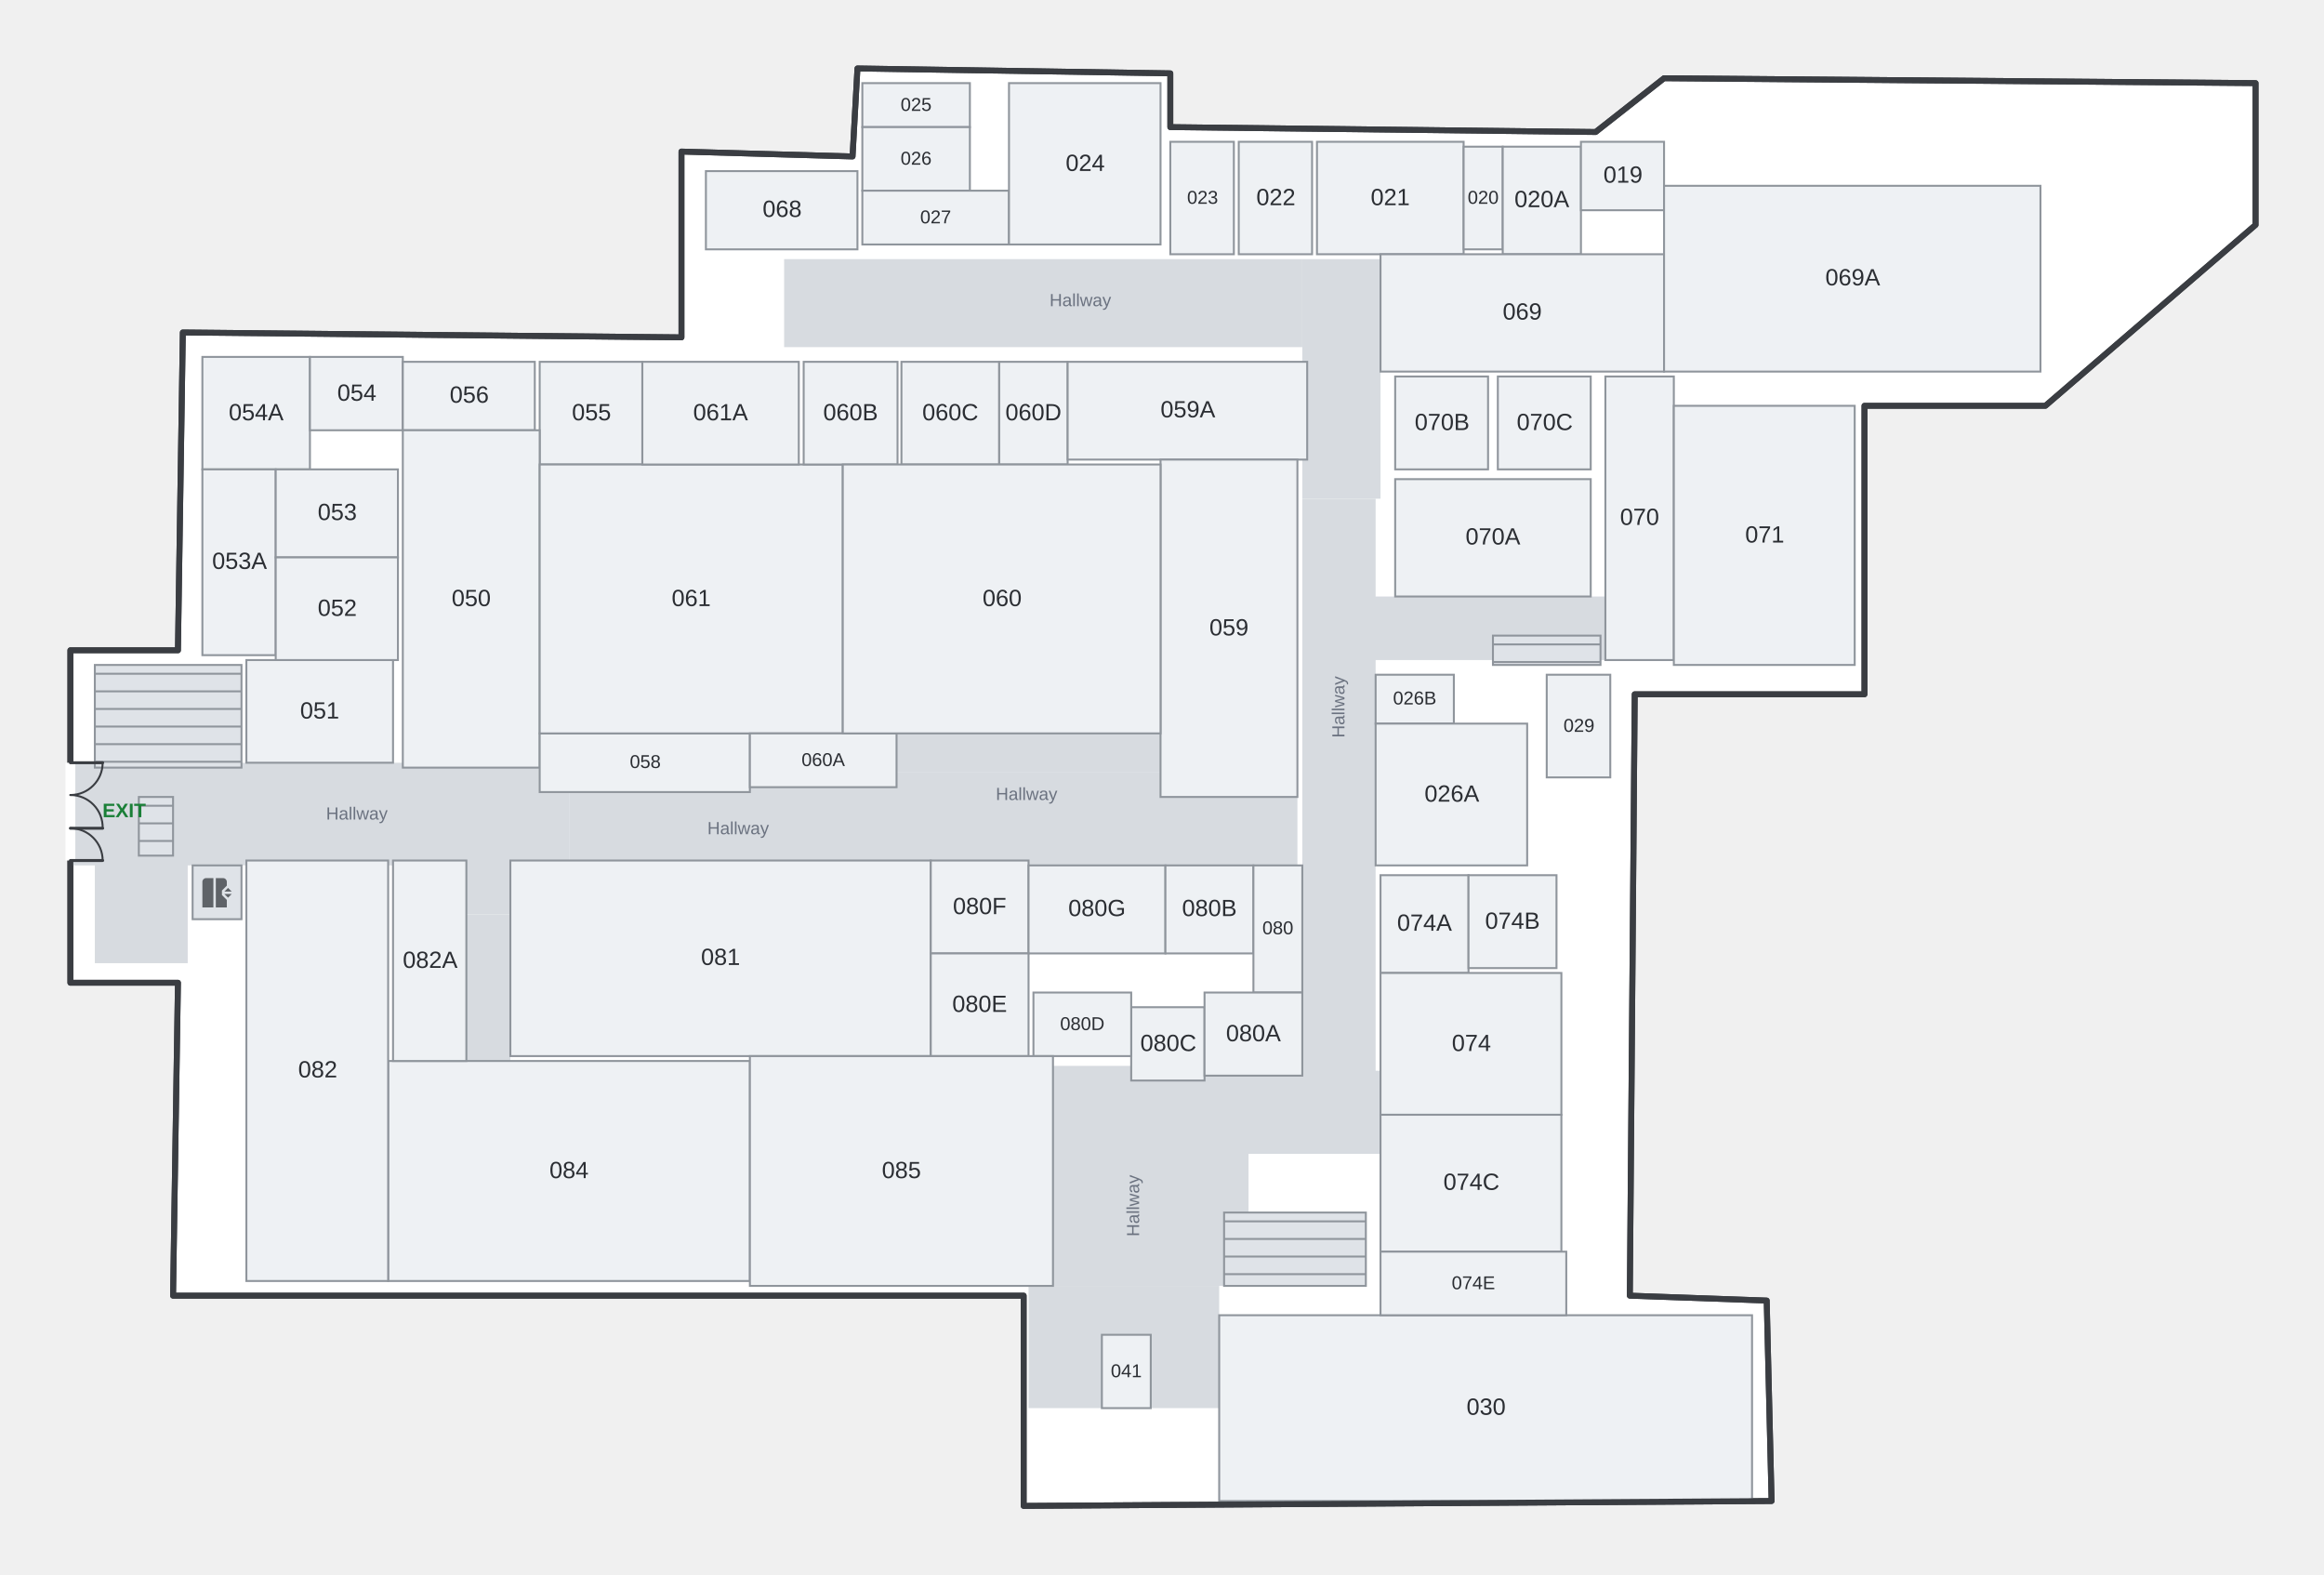
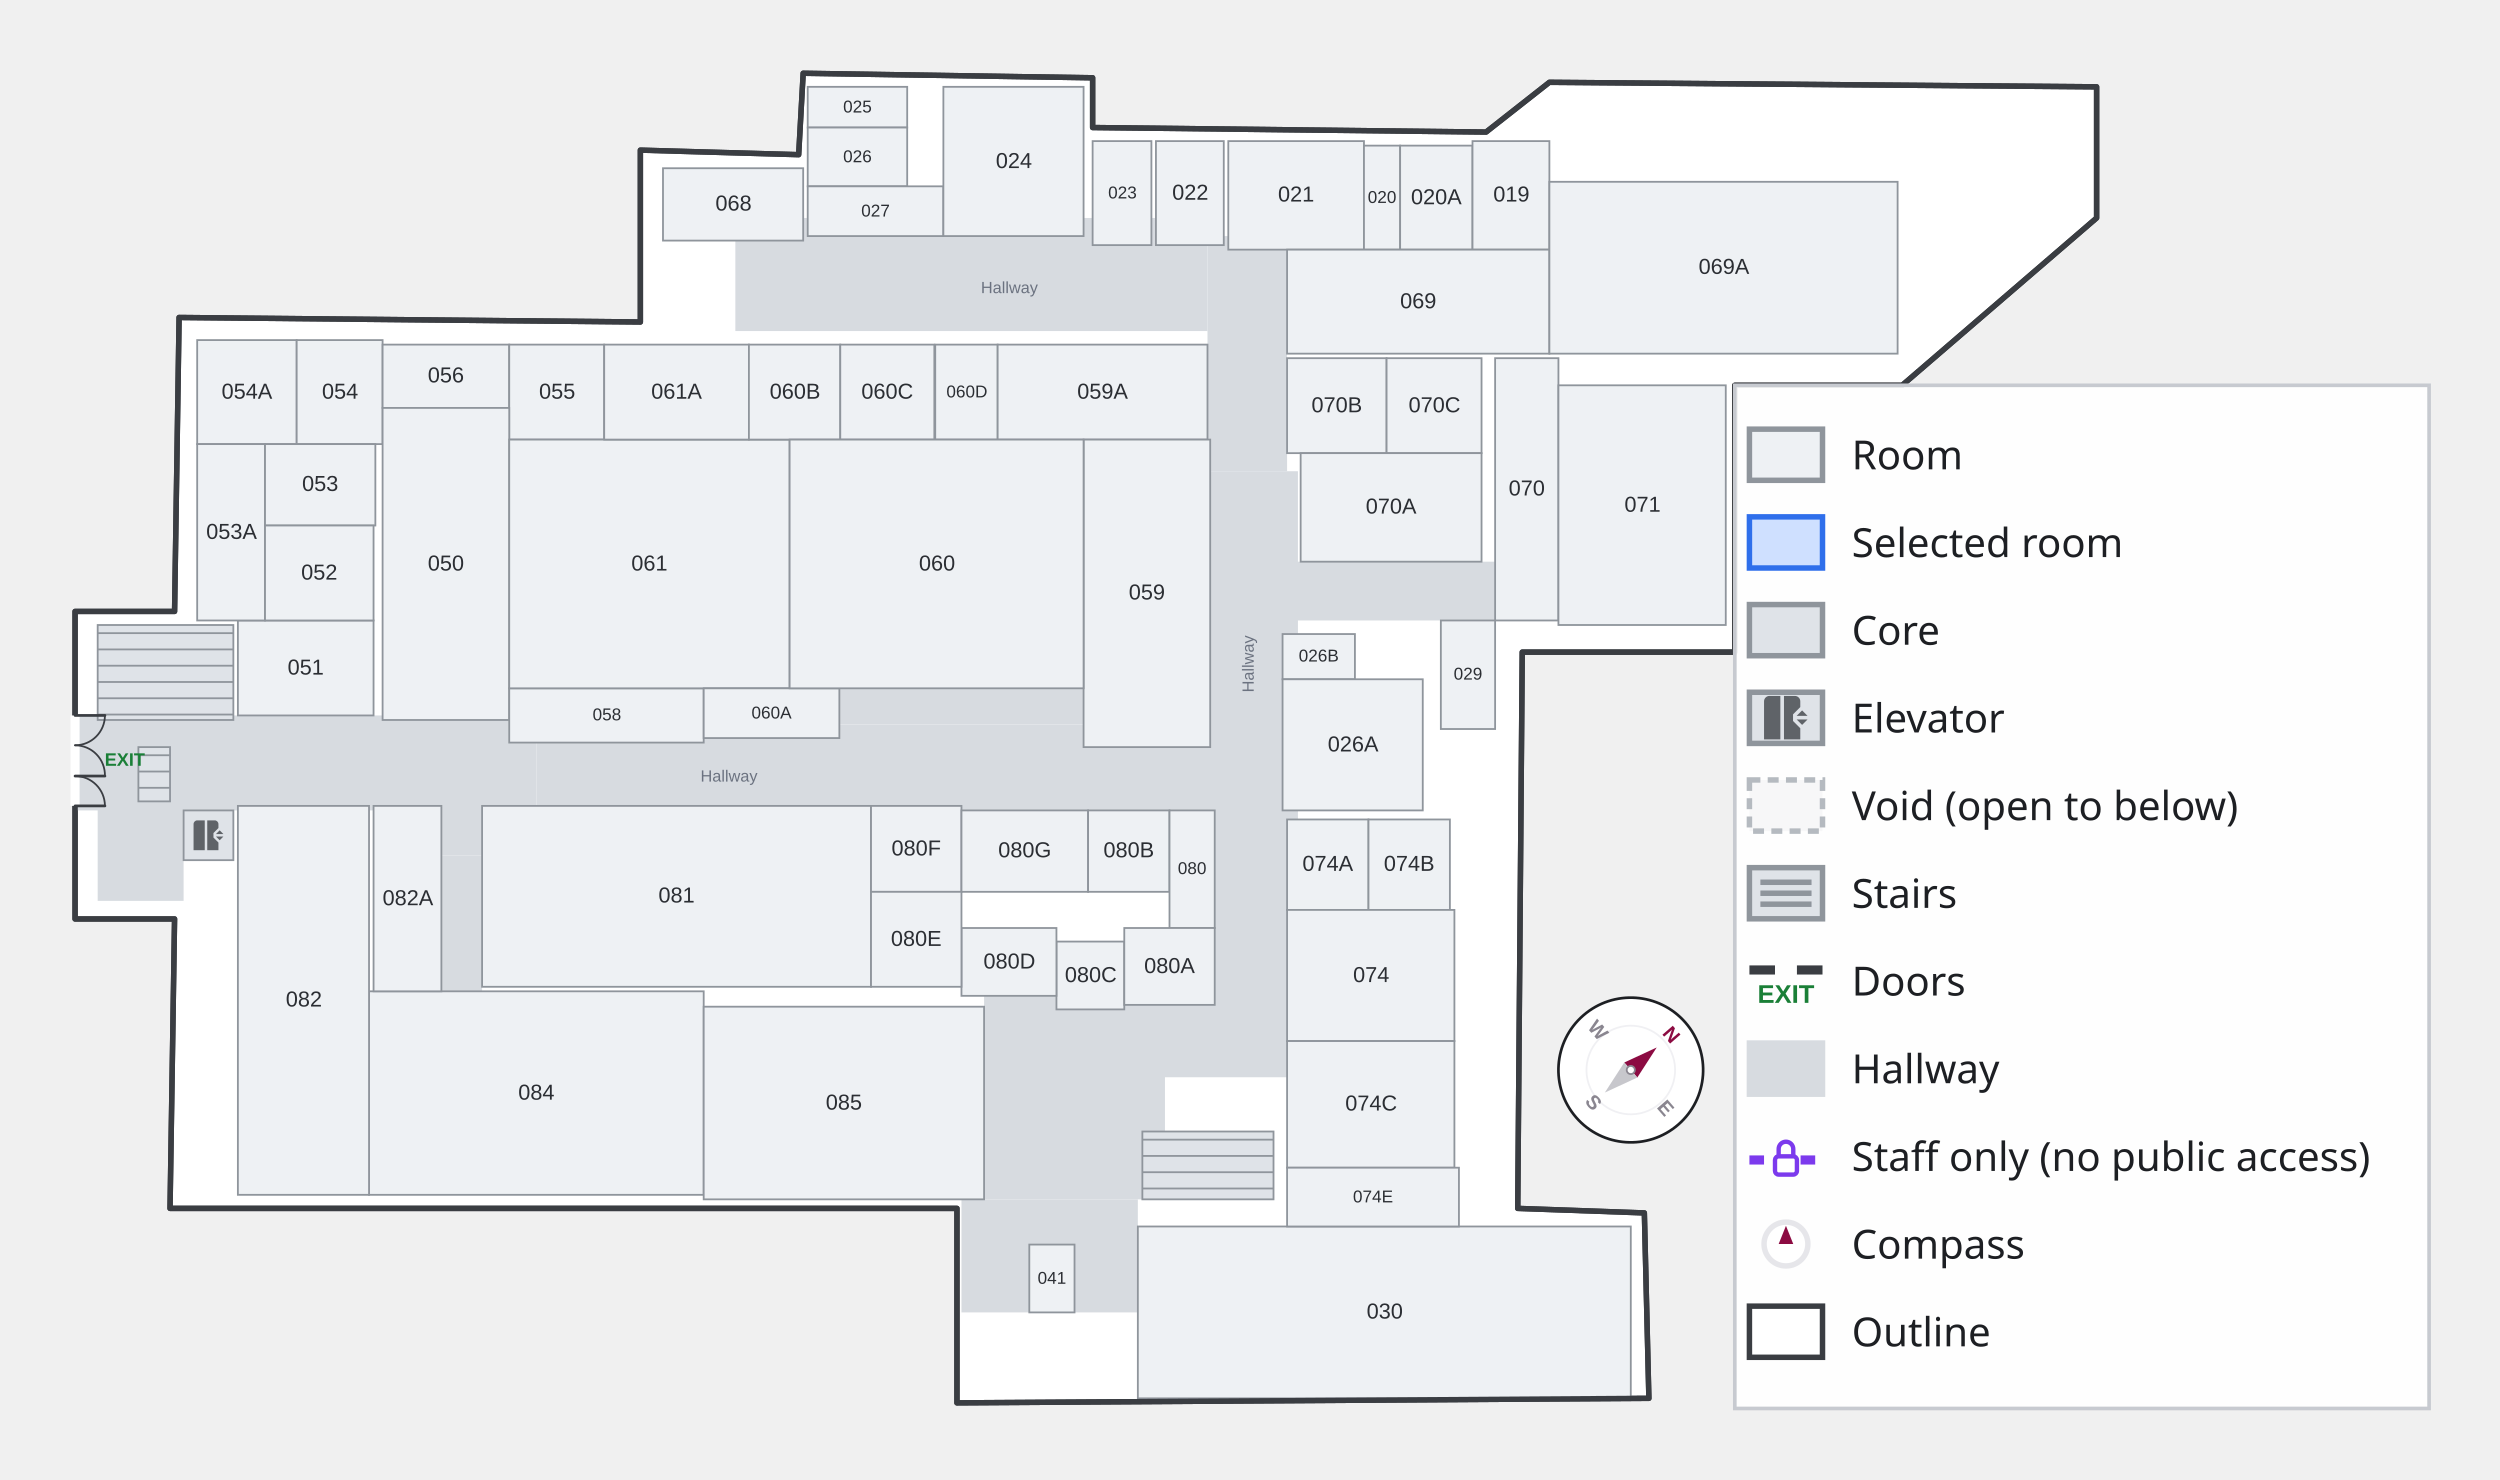
- <svg xmlns="http://www.w3.org/2000/svg" viewBox="-7 -85 2377 1610" font-family="-apple-system, 'SF Pro Text', 'Helvetica Neue', Arial, sans-serif">
+ <svg xmlns="http://www.w3.org/2000/svg" viewBox="-18 -96 2764 1636" font-family="-apple-system, 'SF Pro Text', 'Helvetica Neue', Arial, sans-serif">
  <style>
    .floor { fill: #ffffff; stroke: #3a3d42; stroke-width: 6; stroke-linejoin: round; }
    .room  { fill: #eef1f4; stroke: #8f959c; stroke-width: 2; }
    .ours  { fill: #f5e3ea; stroke: #8f959c; stroke-width: 2; }
    .core  { fill: #dfe3e8; stroke: #8f959c; stroke-width: 2; }
    .void  { fill: #f7f7f8; stroke: #b5bac0; stroke-width: 2; stroke-dasharray: 10 8; }
    .dim   { fill: #8a8f96; text-anchor: middle; dominant-baseline: middle; }
    .stair { stroke: #8f959c; stroke-width: 2; }
    .hall  { fill: #d7dbe0; stroke: none; }
    .hall-lbl { fill: #6b7280; font-size: 18px; text-anchor: middle; dominant-baseline: middle; }
    .authwall { stroke: #7c3aed; stroke-width: 6; stroke-dasharray: 10 8; }
    .door  { stroke: #ffffff; stroke-width: 10; }
    .lbl   { fill: #2b2e33; font-size: 24px; text-anchor: middle; dominant-baseline: middle; }
    .lblS  { fill: #2b2e33; font-size: 19px; text-anchor: middle; dominant-baseline: middle; }
    .name  { fill: #1d1f23; font-size: 30px; font-weight: 700; text-anchor: middle; dominant-baseline: middle; }
    .exit  { fill: #1a7f37; font-size: 20px; font-weight: 700; text-anchor: middle; dominant-baseline: middle; }
    .compass-letter { font-size: 22px; font-weight: 600; fill: #8a8690; text-anchor: middle; }
    .compass-north  { fill: #8C0B42; }
    .floor-edge { fill:none; stroke:#3a3d42; stroke-width:6; stroke-linejoin:round; }
  </style>
  <polygon class="floor" points="1660,1240 1800,1245 1805,1450 1040,1455 1040,1240 170,1240 175,920 65,920 65,580 175,580 180,255 690,260 690,70 865,75 870,-15 1190,-10 1190,45 1625,50 1695,-5 2300,0 2300,145 2085,330 1900,330 1900,625 1665,625" />
  <rect class="hall" x="65" y="695" width="510" height="105" />
  <rect class="hall" x="90" y="795" width="95" height="105" />
  <rect class="hall" x="465" y="795" width="50" height="55" />
  <rect class="hall" x="465" y="850" width="50" height="155" />
  <rect class="hall" x="575" y="705" width="745" height="105" />
  <rect class="hall" x="910" y="660" width="270" height="45" />
  <rect class="hall" x="1070" y="1005" width="200" height="225" />
  <rect class="hall" x="1250" y="1010" width="155" height="85" />
-   <rect class="hall" x="1325" y="425" width="75" height="660" />
-   <rect class="hall" x="1325" y="180" width="80" height="245" />
-   <rect class="hall" x="795" y="180" width="530" height="90" />
+   <rect class="hall" x="1317" y="425" width="100" height="660" />
+   <rect class="hall" x="1317" y="165" width="88" height="260" />
+   <rect class="hall" x="795" y="145" width="522" height="125" />
  <rect class="hall" x="1045" y="1230" width="195" height="125" />
  <rect class="hall" x="1395" y="525" width="240" height="65" />
-   <text class="hall-lbl" x="748" y="763">Hallway</text>
-   <text class="hall-lbl" x="1043" y="728">Hallway</text>
-   <text class="hall-lbl" x="358" y="748">Hallway</text>
+   <text class="hall-lbl" x="788" y="763">Hallway</text>
  <text class="hall-lbl" transform="rotate(-90 1363 638)" x="1363" y="638">Hallway</text>
  <text class="hall-lbl" x="1098" y="223">Hallway</text>
-   <text class="hall-lbl" transform="rotate(-90 1153 1148)" x="1153" y="1148">Hallway</text>
-   <rect class="core" x="190" y="800" width="50" height="55" />
-   <g class="icon" transform="translate(200,813) scale(1.25)">
+   <rect class="core" x="185" y="800" width="55" height="55" />
+   <g class="icon" transform="translate(196,811) scale(1.375)">
    <path d="m21 16-3-3h6zm0-8-3 3h6zm-12-8h-6c-1.654 0-3 1.346-3 3v21h9zm11 6.171v-3.171c0-1.654-1.346-3-3-3h-6v24h9v-6.171l-4-4v-3.657l4-4z" fill="#5f6368" />
  </g>
  <rect class="room" x="515" y="795" width="430" height="200" />
  <text class="lbl" x="730" y="895">081</text>
  <rect class="room" x="945" y="795" width="100" height="95" />
  <text class="lbl" x="995" y="843">080F</text>
  <rect class="room" x="1045" y="800" width="140" height="90" />
  <text class="lbl" x="1115" y="845">080G</text>
  <rect class="room" x="1185" y="800" width="90" height="90" />
  <text class="lbl" x="1230" y="845">080B</text>
  <rect class="room" x="1275" y="800" width="50" height="130" />
  <text class="lblS" x="1300" y="865">080</text>
  <rect class="room" x="1150" y="945" width="75" height="75" />
  <text class="lbl" x="1188" y="983">080C</text>
  <rect class="room" x="1225" y="930" width="100" height="85" />
  <text class="lbl" x="1275" y="973">080A</text>
-   <rect class="room" x="1050" y="930" width="100" height="65" />
-   <text class="lblS" x="1100" y="963">080D</text>
+   <rect class="room" x="1045" y="930" width="105" height="75" />
+   <text class="lbl" x="1098" y="968">080D</text>
  <rect class="room" x="945" y="890" width="100" height="105" />
  <text class="lbl" x="995" y="943">080E</text>
  <rect class="room" x="390" y="1000" width="370" height="225" />
  <text class="lbl" x="575" y="1113">084</text>
  <rect class="room" x="395" y="795" width="75" height="205" />
  <text class="lbl" x="433" y="898">082A</text>
  <rect class="room" x="245" y="795" width="145" height="430" />
  <text class="lbl" x="318" y="1010">082</text>
  <rect class="room" x="245" y="590" width="150" height="105" />
  <text class="lbl" x="320" y="643">051</text>
  <rect class="room" x="200" y="280" width="110" height="115" />
  <text class="lbl" x="255" y="338">054A</text>
-   <rect class="room" x="310" y="280" width="95" height="75" />
-   <text class="lbl" x="358" y="318">054</text>
-   <rect class="room" x="405" y="285" width="135" height="70" />
-   <text class="lbl" x="473" y="320">056</text>
+   <rect class="room" x="310" y="280" width="95" height="115" />
+   <text class="lbl" x="358" y="338">054</text>
+   <rect class="room" x="405" y="285" width="140" height="70" />
+   <text class="lbl" x="475" y="320">056</text>
  <rect class="room" x="545" y="285" width="105" height="105" />
  <text class="lbl" x="598" y="338">055</text>
  <rect class="room" x="405" y="355" width="140" height="345" />
  <text class="lbl" x="475" y="528">050</text>
-   <rect class="room" x="200" y="395" width="75" height="190" />
-   <text class="lbl" x="238" y="490">053A</text>
-   <rect class="room" x="275" y="395" width="125" height="90" />
-   <text class="lbl" x="338" y="440">053</text>
-   <rect class="room" x="275" y="485" width="125" height="105" />
-   <text class="lbl" x="338" y="538">052</text>
+   <rect class="room" x="200" y="395" width="75" height="195" />
+   <text class="lbl" x="238" y="493">053A</text>
+   <rect class="room" x="275" y="395" width="122" height="90" />
+   <text class="lbl" x="336" y="440">053</text>
+   <rect class="room" x="275" y="485" width="120" height="105" />
+   <text class="lbl" x="335" y="538">052</text>
  <rect class="room" x="545" y="665" width="215" height="60" />
  <text class="lblS" x="653" y="695">058</text>
  <rect class="room" x="545" y="390" width="310" height="275" />
  <text class="lbl" x="700" y="528">061</text>
  <rect class="room" x="760" y="665" width="150" height="55" />
  <text class="lblS" x="835" y="693">060A</text>
  <rect class="room" x="650" y="285" width="160" height="105" />
  <text class="lbl" x="730" y="338">061A</text>
-   <rect class="room" x="815" y="285" width="96" height="105" />
-   <text class="lbl" x="863" y="338">060B</text>
-   <rect class="room" x="915" y="285" width="100" height="105" />
-   <text class="lbl" x="965" y="338">060C</text>
-   <rect class="room" x="1015" y="285" width="70" height="105" />
-   <text class="lbl" x="1050" y="338">060D</text>
-   <rect class="room" x="1085" y="285" width="245" height="100" />
-   <text class="lbl" x="1208" y="335">059A</text>
-   <rect class="room" x="1180" y="385" width="140" height="345" />
-   <text class="lbl" x="1250" y="558">059</text>
+   <rect class="room" x="810" y="285" width="101" height="105" />
+   <text class="lbl" x="861" y="338">060B</text>
+   <rect class="room" x="911" y="285" width="104" height="105" />
+   <text class="lbl" x="963" y="338">060C</text>
+   <rect class="room" x="1016" y="285" width="69" height="105" />
+   <text class="lblS" x="1051" y="338">060D</text>
+   <rect class="room" x="1085" y="285" width="232" height="105" />
+   <text class="lbl" x="1201" y="338">059A</text>
+   <rect class="room" x="1180" y="390" width="140" height="340" />
+   <text class="lbl" x="1250" y="560">059</text>
  <rect class="room" x="855" y="390" width="325" height="275" />
  <text class="lbl" x="1018" y="528">060</text>
-   <rect class="room" x="760" y="995" width="310" height="235" />
-   <text class="lbl" x="915" y="1113">085</text>
+   <rect class="room" x="760" y="1017" width="310" height="213" />
+   <text class="lbl" x="915" y="1124">085</text>
  <rect class="room" x="1120" y="1280" width="50" height="75" />
  <text class="lblS" x="1145" y="1318">041</text>
  <rect class="room" x="1240" y="1260" width="545" height="190" />
  <text class="lbl" x="1513" y="1355">030</text>
  <rect class="room" x="1405" y="810" width="90" height="100" />
  <text class="lbl" x="1450" y="860">074A</text>
-   <rect class="room" x="1495" y="810" width="90" height="95" />
-   <text class="lbl" x="1540" y="858">074B</text>
+   <rect class="room" x="1495" y="810" width="90" height="100" />
+   <text class="lbl" x="1540" y="860">074B</text>
  <rect class="room" x="1405" y="910" width="185" height="145" />
  <text class="lbl" x="1498" y="983">074</text>
  <rect class="room" x="1405" y="1055" width="185" height="140" />
  <text class="lbl" x="1498" y="1125">074C</text>
  <rect class="room" x="1405" y="1195" width="190" height="65" />
  <text class="lblS" x="1500" y="1228">074E</text>
  <rect class="room" x="1635" y="300" width="70" height="290" />
  <text class="lbl" x="1670" y="445">070</text>
  <rect class="room" x="1705" y="330" width="185" height="265" />
  <text class="lbl" x="1798" y="463">071</text>
-   <rect class="room" x="1420" y="300" width="95" height="95" />
-   <text class="lbl" x="1468" y="348">070B</text>
-   <rect class="room" x="1525" y="300" width="95" height="95" />
-   <text class="lbl" x="1573" y="348">070C</text>
+   <rect class="room" x="1405" y="300" width="110" height="105" />
+   <text class="lbl" x="1460" y="353">070B</text>
+   <rect class="room" x="1515" y="300" width="105" height="105" />
+   <text class="lbl" x="1568" y="353">070C</text>
  <rect class="room" x="1420" y="405" width="200" height="120" />
  <text class="lbl" x="1520" y="465">070A</text>
  <rect class="room" x="715" y="90" width="155" height="80" />
  <text class="lbl" x="793" y="130">068</text>
  <rect class="room" x="875" y="0" width="110" height="45" />
  <text class="lblS" x="930" y="23">025</text>
  <rect class="room" x="875" y="45" width="110" height="65" />
  <text class="lblS" x="930" y="78">026</text>
  <rect class="room" x="875" y="110" width="150" height="55" />
  <text class="lblS" x="950" y="138">027</text>
  <rect class="room" x="1025" y="0" width="155" height="165" />
  <text class="lbl" x="1103" y="83">024</text>
  <rect class="room" x="1190" y="60" width="65" height="115" />
  <text class="lblS" x="1223" y="118">023</text>
  <rect class="room" x="1260" y="60" width="75" height="115" />
  <text class="lbl" x="1298" y="118">022</text>
-   <rect class="room" x="1340" y="60" width="150" height="115" />
-   <text class="lbl" x="1415" y="118">021</text>
-   <rect class="room" x="1490" y="65" width="40" height="105" />
-   <text class="lblS" x="1510" y="118">020</text>
-   <rect class="room" x="1530" y="65" width="80" height="110" />
-   <text class="lbl" x="1570" y="120">020A</text>
-   <rect class="room" x="1610" y="60" width="85" height="70" />
-   <text class="lbl" x="1653" y="95">019</text>
-   <rect class="room" x="1405" y="175" width="290" height="120" />
-   <text class="lbl" x="1550" y="235">069</text>
+   <rect class="room" x="1340" y="60" width="150" height="120" />
+   <text class="lbl" x="1415" y="120">021</text>
+   <rect class="room" x="1490" y="65" width="40" height="115" />
+   <text class="lblS" x="1510" y="123">020</text>
+   <rect class="room" x="1530" y="65" width="80" height="115" />
+   <text class="lbl" x="1570" y="123">020A</text>
+   <rect class="room" x="1610" y="60" width="85" height="120" />
+   <text class="lbl" x="1653" y="120">019</text>
+   <rect class="room" x="1405" y="180" width="290" height="115" />
+   <text class="lbl" x="1550" y="238">069</text>
  <rect class="room" x="1695" y="105" width="385" height="190" />
  <text class="lbl" x="1888" y="200">069A</text>
-   <rect class="room" x="1575" y="605" width="65" height="105" />
-   <text class="lblS" x="1608" y="658">029</text>
+   <rect class="room" x="1575" y="590" width="60" height="120" />
+   <text class="lblS" x="1605" y="650">029</text>
  <rect class="room" x="1400" y="605" width="80" height="50" />
  <text class="lblS" x="1440" y="630">026B</text>
  <rect class="room" x="1400" y="655" width="155" height="145" />
  <text class="lbl" x="1478" y="728">026A</text>
  <rect class="core" x="90" y="595" width="150" height="105" />
  <g class="stair">
    <line x1="90" y1="604" x2="240" y2="604" />
    <line x1="90" y1="622" x2="240" y2="622" />
    <line x1="90" y1="640" x2="240" y2="640" />
    <line x1="90" y1="658" x2="240" y2="658" />
    <line x1="90" y1="676" x2="240" y2="676" />
    <line x1="90" y1="694" x2="240" y2="694" />
  </g>
  <rect class="core" x="135" y="730" width="35" height="60" />
  <g class="stair">
    <line x1="135" y1="739" x2="170" y2="739" />
    <line x1="135" y1="757" x2="170" y2="757" />
    <line x1="135" y1="775" x2="170" y2="775" />
  </g>
-   <rect class="core" x="1520" y="565" width="110" height="30" />
-   <g class="stair">
-     <line x1="1520" y1="574" x2="1630" y2="574" />
-     <line x1="1520" y1="592" x2="1630" y2="592" />
-   </g>
  <rect class="core" x="1245" y="1155" width="145" height="75" />
  <g class="stair">
    <line x1="1245" y1="1164" x2="1390" y2="1164" />
    <line x1="1245" y1="1182" x2="1390" y2="1182" />
    <line x1="1245" y1="1200" x2="1390" y2="1200" />
    <line x1="1245" y1="1218" x2="1390" y2="1218" />
  </g>
  <polygon class="floor-edge" points="1660,1240 1800,1245 1805,1450 1040,1455 1040,1240 170,1240 175,920 65,920 65,580 175,580 180,255 690,260 690,70 865,75 870,-15 1190,-10 1190,45 1625,50 1695,-5 2300,0 2300,145 2085,330 1900,330 1900,625 1665,625" />
  <line class="door" x1="65" y1="795" x2="65" y2="695" />
  <text class="exit" x="120" y="745">EXIT</text>
  <g class="door-swing" fill="none" stroke="#3a3d42" stroke-width="3" stroke-linecap="round">
    <line x1="65" y1="795" x2="98" y2="795" />
    <path d="M98,795 A33,33 0 0 0 65,762" stroke-width="2" />
    <line x1="65" y1="762" x2="98" y2="762" />
    <path d="M98,762 A33,33 0 0 0 65,728" stroke-width="2" />
    <line x1="65" y1="695" x2="98" y2="695" />
    <path d="M98,695 A33,33 0 0 1 65,728" stroke-width="2" />
  </g>
+   <g class="compass" transform="translate(1785,1087) rotate(49)">
+     <circle r="80" fill="#ffffff" stroke="#1d1f23" stroke-width="3" />
+     <circle r="49" fill="none" stroke="#f0f0f3" stroke-width="2" />
+     <path d="M0,-38 L11,0 L-11,0 Z" fill="#8C0B42" />
+     <path d="M0,38 L11,0 L-11,0 Z" fill="#c7c7cc" />
+     <circle r="4.5" fill="#ffffff" stroke="#8a8690" stroke-width="2" />
+     <text class="compass-letter compass-north" x="0" y="-52">N</text>
+     <text class="compass-letter" x="0" y="62">S</text>
+     <text class="compass-letter" x="57" y="6">E</text>
+     <text class="compass-letter" x="-57" y="6">W</text>
+   </g>
+   <g class="legend" transform="translate(1900,330) scale(4.04)">
+     <rect x="0" y="0" width="190" height="280" fill="#ffffff" fill-opacity="0.92" stroke="#c7cad0" stroke-width="1" />
+     <g transform="translate(4,12)">
+       <rect x="0" y="0" width="20" height="14" fill="#eef1f4" stroke="#8f959c" stroke-width="1.5" />
+       <text x="28" y="11" font-size="11" fill="#1d1f23" font-family="sans-serif">Room</text>
+     </g>
+     <g transform="translate(4,36)">
+       <rect x="0" y="0" width="20" height="14" fill="#cfe0ff" stroke="#2f6feb" stroke-width="1.5" />
+       <text x="28" y="11" font-size="11" fill="#1d1f23" font-family="sans-serif">Selected room</text>
+     </g>
+     <g transform="translate(4,60)">
+       <rect x="0" y="0" width="20" height="14" fill="#dfe3e8" stroke="#8f959c" stroke-width="1.5" />
+       <text x="28" y="11" font-size="11" fill="#1d1f23" font-family="sans-serif">Core</text>
+     </g>
+     <g transform="translate(4,84)">
+       <rect x="0" y="0" width="20" height="14" fill="#dfe3e8" stroke="#8f959c" stroke-width="1.5" />
+       <g class="icon" transform="translate(4,1) scale(0.496)">
+         <path d="m21 16-3-3h6zm0-8-3 3h6zm-12-8h-6c-1.654 0-3 1.346-3 3v21h9zm11 6.171v-3.171c0-1.654-1.346-3-3-3h-6v24h9v-6.171l-4-4v-3.657l4-4z" fill="#5f6368" />
+       </g>
+       <text x="28" y="11" font-size="11" fill="#1d1f23" font-family="sans-serif">Elevator</text>
+     </g>
+     <g transform="translate(4,108)">
+       <rect x="0" y="0" width="20" height="14" fill="#f7f7f8" stroke="#b5bac0" stroke-width="1.5" stroke-dasharray="3 2" />
+       <text x="28" y="11" font-size="11" fill="#1d1f23" font-family="sans-serif">Void (open to below)</text>
+     </g>
+     <g transform="translate(4,132)">
+       <rect x="0" y="0" width="20" height="14" fill="#dfe3e8" stroke="#8f959c" stroke-width="1.5" />
+       <line x1="3" y1="4" x2="17" y2="4" stroke="#8f959c" stroke-width="1.5" />
+       <line x1="3" y1="7" x2="17" y2="7" stroke="#8f959c" stroke-width="1.5" />
+       <line x1="3" y1="10" x2="17" y2="10" stroke="#8f959c" stroke-width="1.5" />
+       <text x="28" y="11" font-size="11" fill="#1d1f23" font-family="sans-serif">Stairs</text>
+     </g>
+     <g transform="translate(4,156)">
+       <line x1="0" y1="4" x2="7" y2="4" stroke="#3a3d42" stroke-width="2.5" />
+       <line x1="13" y1="4" x2="20" y2="4" stroke="#3a3d42" stroke-width="2.5" />
+       <text x="10" y="13" fill="#1a7f37" font-size="7" font-weight="700" text-anchor="middle">EXIT</text>
+       <text x="28" y="11" font-size="11" fill="#1d1f23" font-family="sans-serif">Doors</text>
+     </g>
+     <g transform="translate(4,180)">
+       <rect x="0" y="0" width="20" height="14" fill="#d7dbe0" stroke="#d7dbe0" stroke-width="1.5" />
+       <text x="28" y="11" font-size="11" fill="#1d1f23" font-family="sans-serif">Hallway</text>
+     </g>
+     <g transform="translate(4,204)">
+       <line x1="0" y1="8" x2="20" y2="8" stroke="#7c3aed" stroke-width="2.5" stroke-dasharray="4 3" />
+       <path d="M8,7 V5 A2,2 0 0 1 12,5 V7" fill="none" stroke="#7c3aed" stroke-width="1.2" />
+       <rect x="7" y="7" width="6" height="5" rx="1" fill="#ffffff" stroke="#7c3aed" stroke-width="1.2" />
+       <text x="28" y="11" font-size="11" fill="#1d1f23" font-family="sans-serif">Staff only (no public access)</text>
+     </g>
+     <g transform="translate(4,228)">
+       <circle cx="10" cy="7" r="6" fill="#ffffff" stroke="#e6e6ea" stroke-width="1.5" />
+       <path d="M10,2 L12,7 L8,7 Z" fill="#8C0B42" />
+       <text x="28" y="11" font-size="11" fill="#1d1f23" font-family="sans-serif">Compass</text>
+     </g>
+     <g transform="translate(4,252)">
+       <rect x="0" y="0" width="20" height="14" fill="#ffffff" stroke="#3a3d42" stroke-width="1.5" />
+       <text x="28" y="11" font-size="11" fill="#1d1f23" font-family="sans-serif">Outline</text>
+     </g>
+   </g>
</svg>
